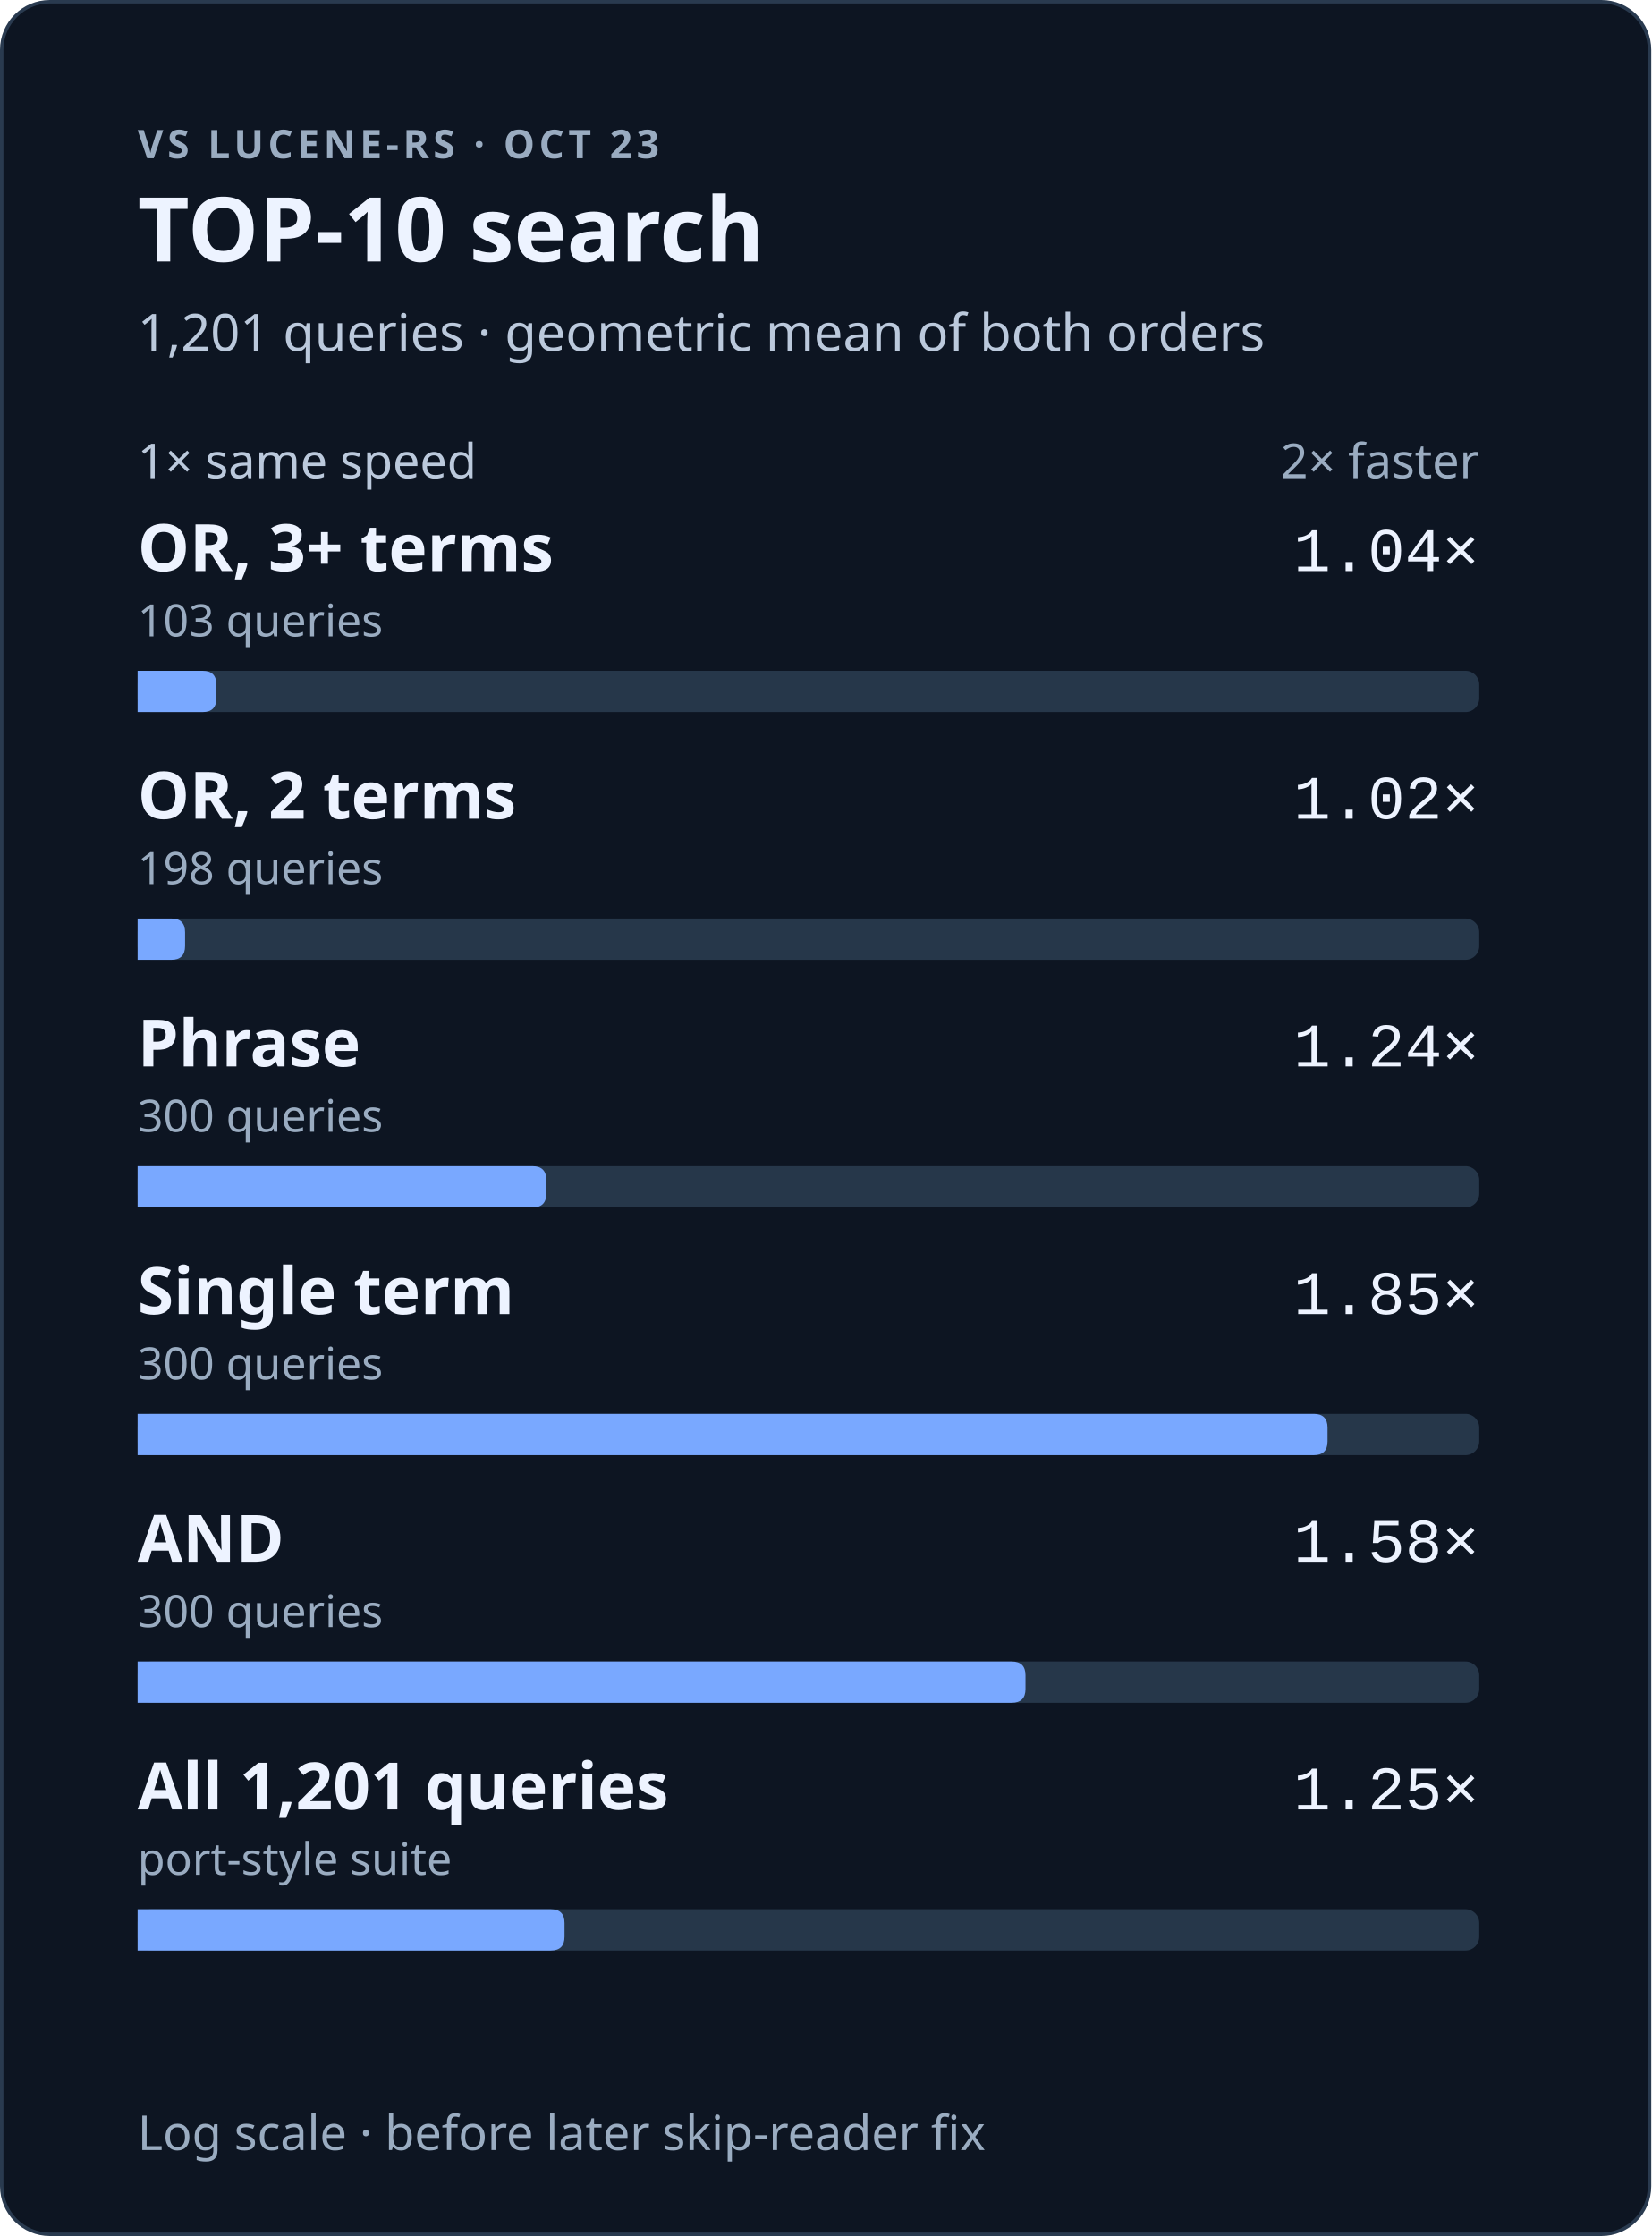
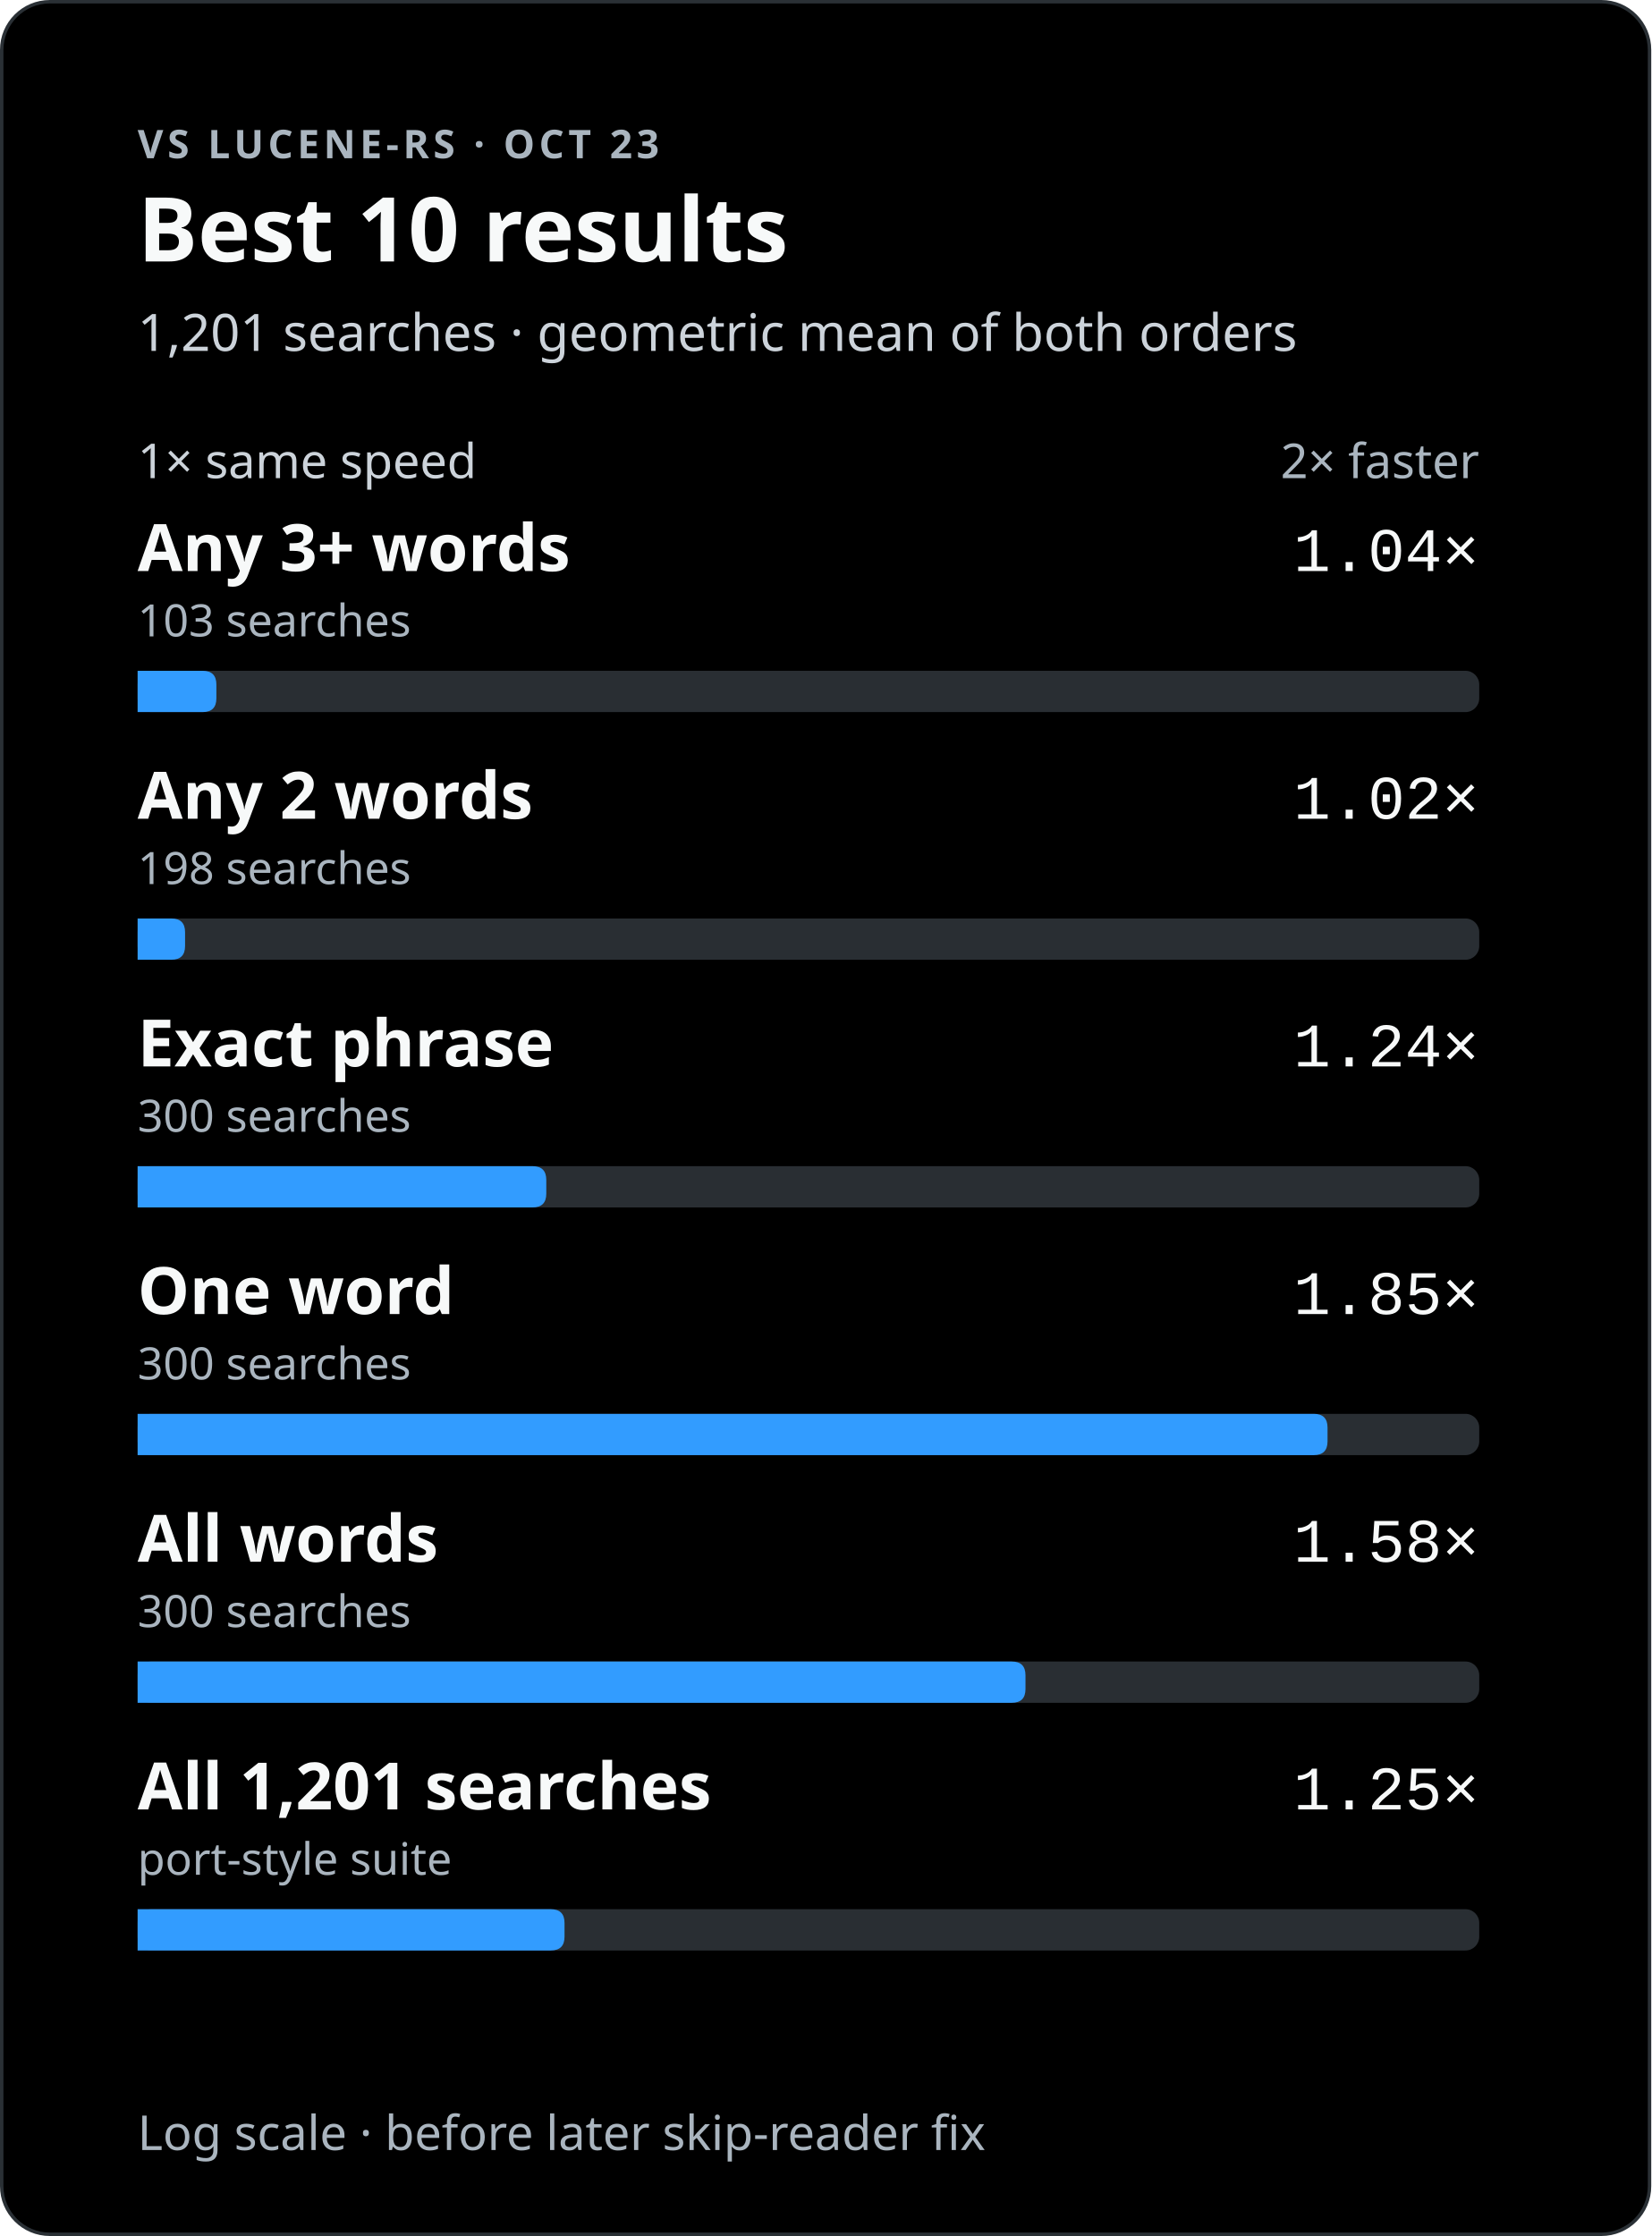
<svg xmlns="http://www.w3.org/2000/svg" width="480" height="650" viewBox="0 0 480 650" role="img" aria-labelledby="chart-title chart-description">
-   <rect x="0.5" y="0.5" width="479" height="649" rx="14" fill="#0d1522" stroke="#293a4f" />
-   <text x="40.0" y="46.0" font-size="11.5" font-weight="600" fill="#9aacc1" text-anchor="start" letter-spacing="1.2" font-family="-apple-system, BlinkMacSystemFont, 'Segoe UI', 'Noto Sans', Helvetica, Arial, sans-serif">VS LUCENE-RS · OCT 23</text>
-   <text x="40.0" y="76.0" font-size="26" font-weight="700" fill="#edf3ff" text-anchor="start" font-family="-apple-system, BlinkMacSystemFont, 'Segoe UI', 'Noto Sans', Helvetica, Arial, sans-serif">TOP-10 search</text>
-   <text x="40.0" y="102.0" font-size="15" font-weight="400" fill="#bbc9dc" text-anchor="start" font-family="-apple-system, BlinkMacSystemFont, 'Segoe UI', 'Noto Sans', Helvetica, Arial, sans-serif">1,201 queries · geometric mean of both orders</text>
-   <text x="40.0" y="139.0" font-size="14" font-weight="400" fill="#bbc9dc" text-anchor="start" font-family="-apple-system, BlinkMacSystemFont, 'Segoe UI', 'Noto Sans', Helvetica, Arial, sans-serif">1× same speed</text>
-   <text x="430.0" y="139.0" font-size="14" font-weight="400" fill="#9aacc1" text-anchor="end" font-family="-apple-system, BlinkMacSystemFont, 'Segoe UI', 'Noto Sans', Helvetica, Arial, sans-serif">2× faster</text>
-   <text x="40.0" y="166.0" font-size="19" font-weight="600" fill="#edf3ff" text-anchor="start" font-family="-apple-system, BlinkMacSystemFont, 'Segoe UI', 'Noto Sans', Helvetica, Arial, sans-serif">OR, 3+ terms</text>
-   <text x="430.0" y="166.0" font-size="18" font-weight="400" fill="#edf3ff" text-anchor="end" font-family="ui-monospace, SFMono-Regular, 'SF Mono', Menlo, Consolas, 'Liberation Mono', monospace">1.04×</text>
-   <text x="40.0" y="185.0" font-size="13" font-weight="400" fill="#9aacc1" text-anchor="start" font-family="-apple-system, BlinkMacSystemFont, 'Segoe UI', 'Noto Sans', Helvetica, Arial, sans-serif">103 queries</text>
-   <rect x="40" y="195" width="390" height="12" rx="4" fill="#26374a" />
-   <path d="M40.0,195.0 H58.9 Q62.9,195.0 62.9,199.0 V203.0 Q62.9,207.0 58.9,207.0 H40.0 Z" fill="#79a8ff" />
-   <text x="40.0" y="238.0" font-size="19" font-weight="600" fill="#edf3ff" text-anchor="start" font-family="-apple-system, BlinkMacSystemFont, 'Segoe UI', 'Noto Sans', Helvetica, Arial, sans-serif">OR, 2 terms</text>
-   <text x="430.0" y="238.0" font-size="18" font-weight="400" fill="#edf3ff" text-anchor="end" font-family="ui-monospace, SFMono-Regular, 'SF Mono', Menlo, Consolas, 'Liberation Mono', monospace">1.02×</text>
-   <text x="40.0" y="257.0" font-size="13" font-weight="400" fill="#9aacc1" text-anchor="start" font-family="-apple-system, BlinkMacSystemFont, 'Segoe UI', 'Noto Sans', Helvetica, Arial, sans-serif">198 queries</text>
-   <rect x="40" y="267" width="390" height="12" rx="4" fill="#26374a" />
-   <path d="M40.0,267.0 H49.8 Q53.8,267.0 53.8,271.0 V275.0 Q53.8,279.0 49.8,279.0 H40.0 Z" fill="#79a8ff" />
-   <text x="40.0" y="310.0" font-size="19" font-weight="600" fill="#edf3ff" text-anchor="start" font-family="-apple-system, BlinkMacSystemFont, 'Segoe UI', 'Noto Sans', Helvetica, Arial, sans-serif">Phrase</text>
-   <text x="430.0" y="310.0" font-size="18" font-weight="400" fill="#edf3ff" text-anchor="end" font-family="ui-monospace, SFMono-Regular, 'SF Mono', Menlo, Consolas, 'Liberation Mono', monospace">1.24×</text>
-   <text x="40.0" y="329.0" font-size="13" font-weight="400" fill="#9aacc1" text-anchor="start" font-family="-apple-system, BlinkMacSystemFont, 'Segoe UI', 'Noto Sans', Helvetica, Arial, sans-serif">300 queries</text>
-   <rect x="40" y="339" width="390" height="12" rx="4" fill="#26374a" />
-   <path d="M40.0,339.0 H154.8 Q158.8,339.0 158.8,343.0 V347.0 Q158.8,351.0 154.8,351.0 H40.0 Z" fill="#79a8ff" />
-   <text x="40.0" y="382.0" font-size="19" font-weight="600" fill="#edf3ff" text-anchor="start" font-family="-apple-system, BlinkMacSystemFont, 'Segoe UI', 'Noto Sans', Helvetica, Arial, sans-serif">Single term</text>
-   <text x="430.0" y="382.0" font-size="18" font-weight="400" fill="#edf3ff" text-anchor="end" font-family="ui-monospace, SFMono-Regular, 'SF Mono', Menlo, Consolas, 'Liberation Mono', monospace">1.85×</text>
-   <text x="40.0" y="401.0" font-size="13" font-weight="400" fill="#9aacc1" text-anchor="start" font-family="-apple-system, BlinkMacSystemFont, 'Segoe UI', 'Noto Sans', Helvetica, Arial, sans-serif">300 queries</text>
-   <rect x="40" y="411" width="390" height="12" rx="4" fill="#26374a" />
-   <path d="M40.0,411.0 H381.9 Q385.9,411.0 385.9,415.0 V419.0 Q385.9,423.0 381.9,423.0 H40.0 Z" fill="#79a8ff" />
-   <text x="40.0" y="454.0" font-size="19" font-weight="600" fill="#edf3ff" text-anchor="start" font-family="-apple-system, BlinkMacSystemFont, 'Segoe UI', 'Noto Sans', Helvetica, Arial, sans-serif">AND</text>
-   <text x="430.0" y="454.0" font-size="18" font-weight="400" fill="#edf3ff" text-anchor="end" font-family="ui-monospace, SFMono-Regular, 'SF Mono', Menlo, Consolas, 'Liberation Mono', monospace">1.58×</text>
-   <text x="40.0" y="473.0" font-size="13" font-weight="400" fill="#9aacc1" text-anchor="start" font-family="-apple-system, BlinkMacSystemFont, 'Segoe UI', 'Noto Sans', Helvetica, Arial, sans-serif">300 queries</text>
-   <rect x="40" y="483" width="390" height="12" rx="4" fill="#26374a" />
-   <path d="M40.0,483.0 H294.1 Q298.1,483.0 298.1,487.0 V491.0 Q298.1,495.0 294.1,495.0 H40.0 Z" fill="#79a8ff" />
-   <text x="40.0" y="526.0" font-size="19" font-weight="600" fill="#edf3ff" text-anchor="start" font-family="-apple-system, BlinkMacSystemFont, 'Segoe UI', 'Noto Sans', Helvetica, Arial, sans-serif">All 1,201 queries</text>
-   <text x="430.0" y="526.0" font-size="18" font-weight="400" fill="#edf3ff" text-anchor="end" font-family="ui-monospace, SFMono-Regular, 'SF Mono', Menlo, Consolas, 'Liberation Mono', monospace">1.25×</text>
-   <text x="40.0" y="545.0" font-size="13" font-weight="400" fill="#9aacc1" text-anchor="start" font-family="-apple-system, BlinkMacSystemFont, 'Segoe UI', 'Noto Sans', Helvetica, Arial, sans-serif">port-style suite</text>
-   <rect x="40" y="555" width="390" height="12" rx="4" fill="#26374a" />
-   <path d="M40.0,555.0 H160.1 Q164.1,555.0 164.1,559.0 V563.0 Q164.1,567.0 160.1,567.0 H40.0 Z" fill="#79a8ff" />
-   <text x="40.0" y="625.0" font-size="14" font-weight="400" fill="#9aacc1" text-anchor="start" font-family="-apple-system, BlinkMacSystemFont, 'Segoe UI', 'Noto Sans', Helvetica, Arial, sans-serif">Log scale · before later skip-reader fix</text>
+   <rect x="0.5" y="0.5" width="479" height="649" rx="14" fill="#000000" stroke="#2a3035" />
+   <text x="40.0" y="46.0" font-size="11.5" font-weight="600" fill="#aab5bf" text-anchor="start" letter-spacing="1.2" font-family="-apple-system, BlinkMacSystemFont, 'Segoe UI', 'Noto Sans', Helvetica, Arial, sans-serif">VS LUCENE-RS · OCT 23</text>
+   <text x="40.0" y="76.0" font-size="26" font-weight="700" fill="#f7f9f9" text-anchor="start" font-family="-apple-system, BlinkMacSystemFont, 'Segoe UI', 'Noto Sans', Helvetica, Arial, sans-serif">Best 10 results</text>
+   <text x="40.0" y="102.0" font-size="15" font-weight="400" fill="#ccd3da" text-anchor="start" font-family="-apple-system, BlinkMacSystemFont, 'Segoe UI', 'Noto Sans', Helvetica, Arial, sans-serif">1,201 searches · geometric mean of both orders</text>
+   <text x="40.0" y="139.0" font-size="14" font-weight="400" fill="#ccd3da" text-anchor="start" font-family="-apple-system, BlinkMacSystemFont, 'Segoe UI', 'Noto Sans', Helvetica, Arial, sans-serif">1× same speed</text>
+   <text x="430.0" y="139.0" font-size="14" font-weight="400" fill="#aab5bf" text-anchor="end" font-family="-apple-system, BlinkMacSystemFont, 'Segoe UI', 'Noto Sans', Helvetica, Arial, sans-serif">2× faster</text>
+   <text x="40.0" y="166.0" font-size="19" font-weight="600" fill="#f7f9f9" text-anchor="start" font-family="-apple-system, BlinkMacSystemFont, 'Segoe UI', 'Noto Sans', Helvetica, Arial, sans-serif">Any 3+ words</text>
+   <text x="430.0" y="166.0" font-size="18" font-weight="400" fill="#f7f9f9" text-anchor="end" font-family="ui-monospace, SFMono-Regular, 'SF Mono', Menlo, Consolas, 'Liberation Mono', monospace">1.04×</text>
+   <text x="40.0" y="185.0" font-size="13" font-weight="400" fill="#aab5bf" text-anchor="start" font-family="-apple-system, BlinkMacSystemFont, 'Segoe UI', 'Noto Sans', Helvetica, Arial, sans-serif">103 searches</text>
+   <rect x="40" y="195" width="390" height="12" rx="4" fill="#292e33" />
+   <path d="M40.0,195.0 H58.9 Q62.9,195.0 62.9,199.0 V203.0 Q62.9,207.0 58.9,207.0 H40.0 Z" fill="#329cff" />
+   <text x="40.0" y="238.0" font-size="19" font-weight="600" fill="#f7f9f9" text-anchor="start" font-family="-apple-system, BlinkMacSystemFont, 'Segoe UI', 'Noto Sans', Helvetica, Arial, sans-serif">Any 2 words</text>
+   <text x="430.0" y="238.0" font-size="18" font-weight="400" fill="#f7f9f9" text-anchor="end" font-family="ui-monospace, SFMono-Regular, 'SF Mono', Menlo, Consolas, 'Liberation Mono', monospace">1.02×</text>
+   <text x="40.0" y="257.0" font-size="13" font-weight="400" fill="#aab5bf" text-anchor="start" font-family="-apple-system, BlinkMacSystemFont, 'Segoe UI', 'Noto Sans', Helvetica, Arial, sans-serif">198 searches</text>
+   <rect x="40" y="267" width="390" height="12" rx="4" fill="#292e33" />
+   <path d="M40.0,267.0 H49.8 Q53.8,267.0 53.8,271.0 V275.0 Q53.8,279.0 49.8,279.0 H40.0 Z" fill="#329cff" />
+   <text x="40.0" y="310.0" font-size="19" font-weight="600" fill="#f7f9f9" text-anchor="start" font-family="-apple-system, BlinkMacSystemFont, 'Segoe UI', 'Noto Sans', Helvetica, Arial, sans-serif">Exact phrase</text>
+   <text x="430.0" y="310.0" font-size="18" font-weight="400" fill="#f7f9f9" text-anchor="end" font-family="ui-monospace, SFMono-Regular, 'SF Mono', Menlo, Consolas, 'Liberation Mono', monospace">1.24×</text>
+   <text x="40.0" y="329.0" font-size="13" font-weight="400" fill="#aab5bf" text-anchor="start" font-family="-apple-system, BlinkMacSystemFont, 'Segoe UI', 'Noto Sans', Helvetica, Arial, sans-serif">300 searches</text>
+   <rect x="40" y="339" width="390" height="12" rx="4" fill="#292e33" />
+   <path d="M40.0,339.0 H154.8 Q158.8,339.0 158.8,343.0 V347.0 Q158.8,351.0 154.8,351.0 H40.0 Z" fill="#329cff" />
+   <text x="40.0" y="382.0" font-size="19" font-weight="600" fill="#f7f9f9" text-anchor="start" font-family="-apple-system, BlinkMacSystemFont, 'Segoe UI', 'Noto Sans', Helvetica, Arial, sans-serif">One word</text>
+   <text x="430.0" y="382.0" font-size="18" font-weight="400" fill="#f7f9f9" text-anchor="end" font-family="ui-monospace, SFMono-Regular, 'SF Mono', Menlo, Consolas, 'Liberation Mono', monospace">1.85×</text>
+   <text x="40.0" y="401.0" font-size="13" font-weight="400" fill="#aab5bf" text-anchor="start" font-family="-apple-system, BlinkMacSystemFont, 'Segoe UI', 'Noto Sans', Helvetica, Arial, sans-serif">300 searches</text>
+   <rect x="40" y="411" width="390" height="12" rx="4" fill="#292e33" />
+   <path d="M40.0,411.0 H381.9 Q385.9,411.0 385.9,415.0 V419.0 Q385.9,423.0 381.9,423.0 H40.0 Z" fill="#329cff" />
+   <text x="40.0" y="454.0" font-size="19" font-weight="600" fill="#f7f9f9" text-anchor="start" font-family="-apple-system, BlinkMacSystemFont, 'Segoe UI', 'Noto Sans', Helvetica, Arial, sans-serif">All words</text>
+   <text x="430.0" y="454.0" font-size="18" font-weight="400" fill="#f7f9f9" text-anchor="end" font-family="ui-monospace, SFMono-Regular, 'SF Mono', Menlo, Consolas, 'Liberation Mono', monospace">1.58×</text>
+   <text x="40.0" y="473.0" font-size="13" font-weight="400" fill="#aab5bf" text-anchor="start" font-family="-apple-system, BlinkMacSystemFont, 'Segoe UI', 'Noto Sans', Helvetica, Arial, sans-serif">300 searches</text>
+   <rect x="40" y="483" width="390" height="12" rx="4" fill="#292e33" />
+   <path d="M40.0,483.0 H294.1 Q298.1,483.0 298.1,487.0 V491.0 Q298.1,495.0 294.1,495.0 H40.0 Z" fill="#329cff" />
+   <text x="40.0" y="526.0" font-size="19" font-weight="600" fill="#f7f9f9" text-anchor="start" font-family="-apple-system, BlinkMacSystemFont, 'Segoe UI', 'Noto Sans', Helvetica, Arial, sans-serif">All 1,201 searches</text>
+   <text x="430.0" y="526.0" font-size="18" font-weight="400" fill="#f7f9f9" text-anchor="end" font-family="ui-monospace, SFMono-Regular, 'SF Mono', Menlo, Consolas, 'Liberation Mono', monospace">1.25×</text>
+   <text x="40.0" y="545.0" font-size="13" font-weight="400" fill="#aab5bf" text-anchor="start" font-family="-apple-system, BlinkMacSystemFont, 'Segoe UI', 'Noto Sans', Helvetica, Arial, sans-serif">port-style suite</text>
+   <rect x="40" y="555" width="390" height="12" rx="4" fill="#292e33" />
+   <path d="M40.0,555.0 H160.1 Q164.1,555.0 164.1,559.0 V563.0 Q164.1,567.0 160.1,567.0 H40.0 Z" fill="#329cff" />
+   <text x="40.0" y="625.0" font-size="14" font-weight="400" fill="#aab5bf" text-anchor="start" font-family="-apple-system, BlinkMacSystemFont, 'Segoe UI', 'Noto Sans', Helvetica, Arial, sans-serif">Log scale · before later skip-reader fix</text>
</svg>
